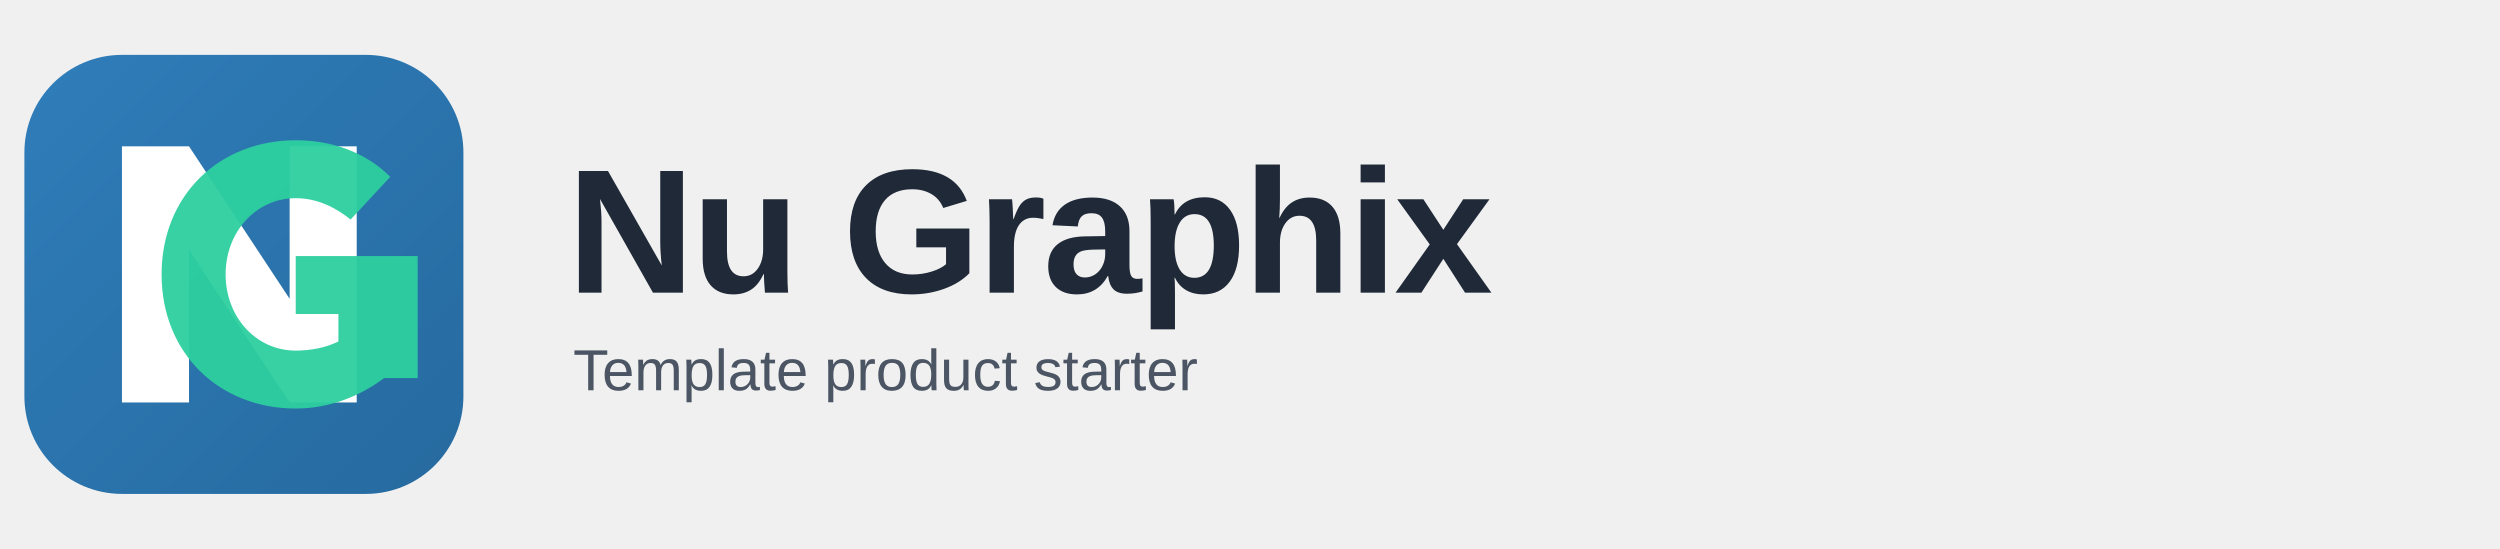
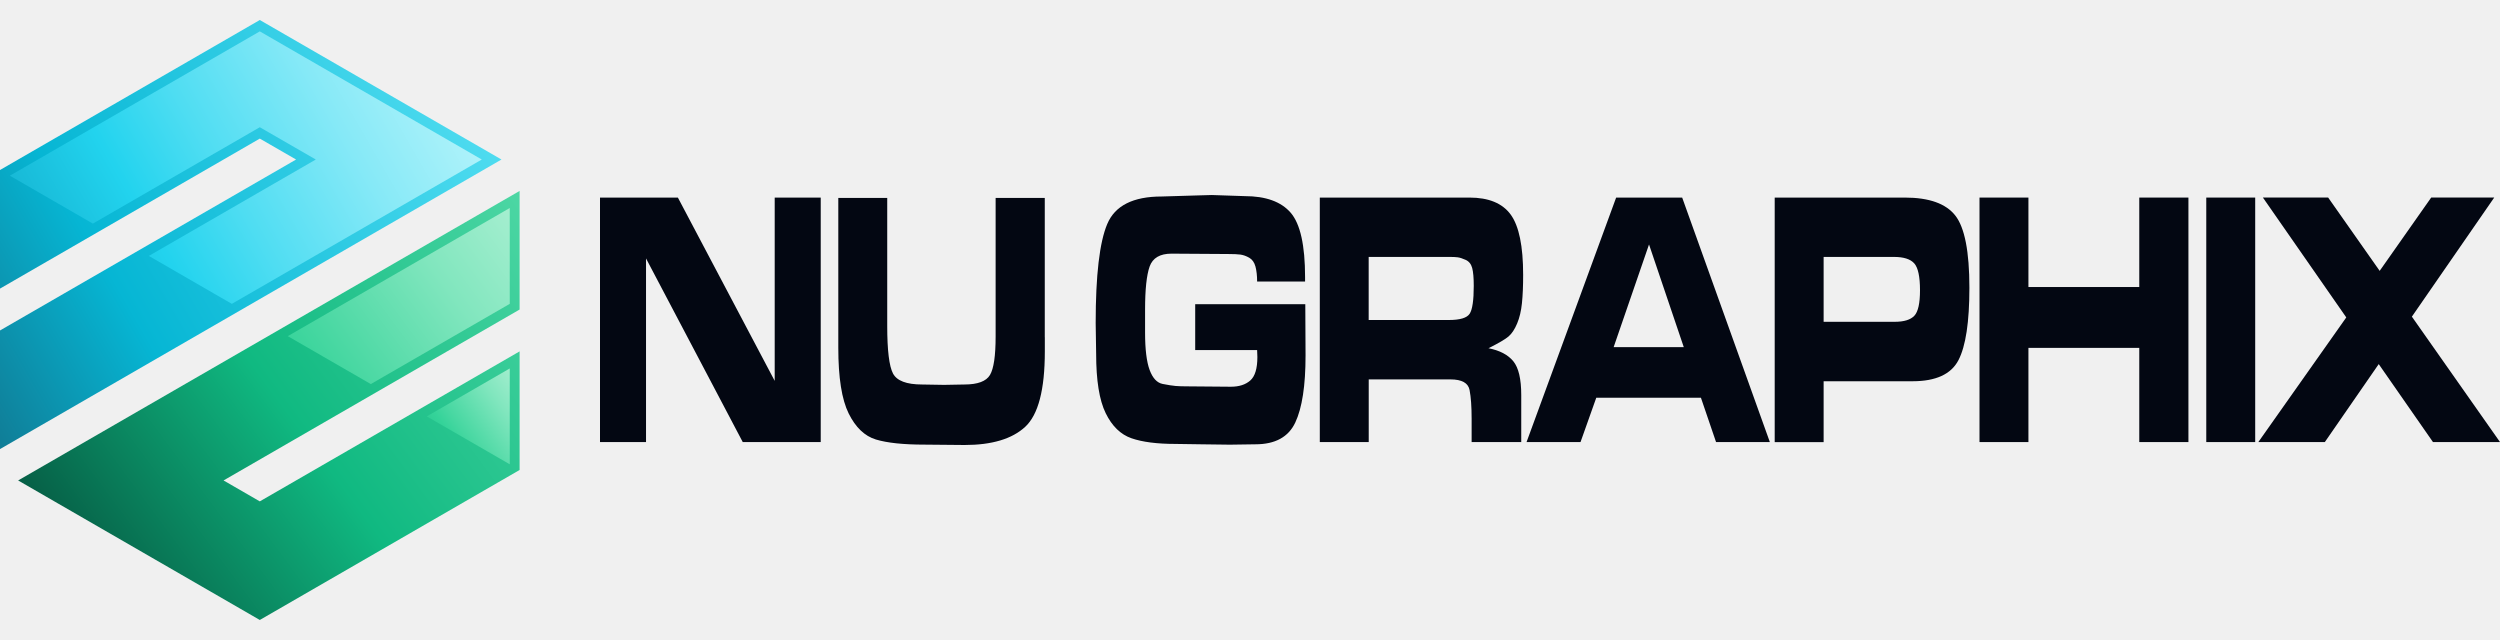
- <svg xmlns="http://www.w3.org/2000/svg" viewBox="0 0 820 180" role="img" aria-labelledby="title desc">
+ <svg xmlns="http://www.w3.org/2000/svg" id="Layer_1" version="1.1" viewBox="0 0 1000 256">
  <defs>
-     <linearGradient id="ngBlue" x1="0%" y1="0%" x2="100%" y2="100%">
-       <stop offset="0%" stop-color="#2F7DBA" />
-       <stop offset="100%" stop-color="#266A9F" />
+     <style>
+       .st0 {
+         fill: url(#linear-gradient2);
+       }
+ 
+       .st1 {
+         fill: #030712;
+       }
+ 
+       .st2 {
+         fill: url(#linear-gradient1);
+       }
+ 
+       .st3 {
+         fill: url(#linear-gradient4);
+       }
+ 
+       .st4 {
+         fill: url(#linear-gradient3);
+       }
+ 
+       .st5 {
+         fill: url(#linear-gradient);
+       }
+     </style>
+     <linearGradient id="linear-gradient" x1="-58.75" y1="157.73" x2="221.53" y2="-4.09" gradientUnits="userSpaceOnUse">
+       <stop offset="0" stop-color="#155e75" />
+       <stop offset=".35" stop-color="#06b6d4" />
+       <stop offset="1" stop-color="#67e8f9" />
+     </linearGradient>
+     <linearGradient id="linear-gradient1" x1="-24.99" y1="138.24" x2="215.2" y2="-.43" gradientUnits="userSpaceOnUse">
+       <stop offset="0" stop-color="#0891b2" />
+       <stop offset=".35" stop-color="#22d3ee" />
+       <stop offset=".48" stop-color="#4fddf2" />
+       <stop offset=".66" stop-color="#86e9f7" />
+       <stop offset=".81" stop-color="#adf2fa" />
+       <stop offset=".93" stop-color="#c6f7fd" />
+       <stop offset="1" stop-color="#cffafe" />
+     </linearGradient>
+     <linearGradient id="linear-gradient2" x1="41.75" y1="238.79" x2="278.52" y2="63.55" gradientUnits="userSpaceOnUse">
+       <stop offset="0" stop-color="#065f46" />
+       <stop offset=".35" stop-color="#10b981" />
+       <stop offset=".69" stop-color="#3fd09c" />
+       <stop offset="1" stop-color="#6ee7b7" />
+     </linearGradient>
+     <linearGradient id="linear-gradient3" x1="51.31" y1="208.08" x2="259.82" y2="53.76" gradientUnits="userSpaceOnUse">
+       <stop offset="0" stop-color="#059669" />
+       <stop offset=".35" stop-color="#34d399" />
+       <stop offset=".41" stop-color="#46d7a1" />
+       <stop offset=".61" stop-color="#81e6be" />
+       <stop offset=".79" stop-color="#acf0d3" />
+       <stop offset=".92" stop-color="#c7f7e0" />
+       <stop offset="1" stop-color="#d1fae5" />
+     </linearGradient>
+     <linearGradient id="linear-gradient4" x1="152.58" y1="201.84" x2="230.55" y2="144.13" gradientUnits="userSpaceOnUse">
+       <stop offset="0" stop-color="#059669" />
+       <stop offset=".4" stop-color="#34d399" />
+       <stop offset=".45" stop-color="#46d7a1" />
+       <stop offset=".64" stop-color="#81e6be" />
+       <stop offset=".8" stop-color="#acf0d3" />
+       <stop offset=".93" stop-color="#c7f7e0" />
+       <stop offset="1" stop-color="#d1fae5" />
    </linearGradient>
  </defs>
-   <rect x="8" y="18" width="144" height="144" rx="32" fill="url(#ngBlue)" />
-   <path d="M40 132V48h22l33 50V48h22v84H95L62 82v50H40z" fill="#ffffff" />
-   <path d="M126 124c-8 6-18 10-29 10-25 0-44-18-44-44s19-44 44-44c12 0 23 4 31 12l-13 14c-5-4-11-7-18-7-13 0-23 11-23 25s10 25 23 25c5 0 10-1 14-3v-9H97V84h40v40h-11z" fill="#2ECFA0" fill-opacity="0.95" />
-   <g fill="#1F2937">
-     <text x="186" y="96" font-size="58" font-weight="700" font-family="Avenir Next, Segoe UI, Arial, sans-serif" letter-spacing="-1">Nu Graphix</text>
-     <text x="188" y="128" font-size="19" font-weight="500" font-family="Avenir Next, Segoe UI, Arial, sans-serif" fill="#4B5563">Template product starter</text>
+   <g>
+     <polygon id="n-base" class="st5" points="200.59 63.81 0 179.63 0 132.19 118.43 63.81 103.92 55.44 0 115.44 0 68 51.96 38 103.92 8 155.88 38 200.59 63.81" />
+     <polygon id="n-highlight" class="st2" points="192.71 63.81 92.73 121.54 59.53 102.37 126.31 63.81 103.92 50.89 37.14 89.44 3.94 70.28 103.92 12.55 192.71 63.81" />
+     <path id="u-base" class="st0" d="M207.85,123.81l-118.43,68.37,14.5,8.37,103.92-60v47.44c-25.9,14.96-78.03,45.05-103.92,60-24.04-13.88-72.79-42.03-96.67-55.81l200.59-115.81v47.44Z" />
+     <polygon id="u-highlight-1" class="st4" points="203.9 83.2 203.9 121.54 148.32 153.63 115.11 134.46 203.9 83.2" />
+     <polygon id="u-highlight-2" class="st3" points="170.7 166.56 203.9 147.38 203.9 185.72 170.7 166.56" />
+   </g>
+   <g>
+     <path class="st1" d="M297.1,176.83l-38.69-73.46v73.46h-18.41v-97.8h31.15l38.73,73.32v-73.32h18.41v97.8h-31.19Z" />
+     <path class="st1" d="M417.93,134.89v5.72c0,15.25-2.62,25.29-7.86,30.13-5.24,4.84-13.32,7.26-24.24,7.26l-16-.15c-8.48,0-14.97-.69-19.47-2.05-4.5-1.37-8.13-4.84-10.89-10.41-2.76-5.57-4.15-14.32-4.15-26.25v-59.97h19.57v51.17c0,9.77.77,16.13,2.31,19.06,1.54,2.93,5.43,4.4,11.66,4.4l8.77.15,8.1-.15c5.33,0,8.75-1.27,10.26-3.81,1.51-2.54,2.26-7.67,2.26-15.39v-55.42h19.66v55.72Z" />
+     <path class="st1" d="M522.12,121.7l.1,20.53c0,12.03-1.37,20.95-4.1,26.76-2.73,5.82-8.05,8.73-15.95,8.73l-10.22.15-11.66-.15-10.12-.15c-7.39,0-13.25-.76-17.59-2.27s-7.78-4.86-10.31-10.04c-2.54-5.18-3.81-13.1-3.81-23.75l-.19-12.32c0-19.06,1.54-32.26,4.63-39.59,3.08-7.33,10.34-11,21.78-11l14.65-.44,5.4-.15,13.11.44c8.48,0,14.63,2.22,18.46,6.67,3.82,4.45,5.73,13.03,5.73,25.73v1.76h-19.18c0-2.35-.23-4.35-.67-6.01-.45-1.66-1.29-2.83-2.51-3.52-1.22-.68-2.39-1.1-3.52-1.25-1.13-.15-2.75-.22-4.87-.22l-22.65-.15c-4.63,0-7.55,1.71-8.77,5.13-1.22,3.42-1.83,9.19-1.83,17.3v9.09c0,6.75.61,11.75,1.83,15.03,1.22,3.28,2.96,5.13,5.21,5.57,2.25.44,3.98.71,5.2.81,1.22.1,2.76.15,4.63.15l17.45.15c3.28,0,5.86-.83,7.76-2.49,1.89-1.66,2.84-4.79,2.84-9.39l-.1-2.79h-24.77v-18.33h44.05Z" />
+     <path class="st1" d="M587.76,79.03c7.71,0,13.22,2.27,16.53,6.82,3.31,4.55,4.97,12.59,4.97,24.12,0,4.4-.16,8.16-.48,11.29-.32,3.13-.96,5.84-1.93,8.14-.96,2.3-2.09,4.01-3.37,5.13-1.28,1.12-3.98,2.71-8.09,4.76,4.5.88,7.81,2.62,9.93,5.21,2.12,2.59,3.18,7.11,3.18,13.56v18.77h-19.85v-9.38c0-4.79-.27-8.6-.82-11.44-.55-2.83-3.1-4.25-7.66-4.25h-32.68v25.07h-19.57v-97.8h59.86ZM579.57,128c4.43,0,7.19-.83,8.29-2.49,1.09-1.66,1.64-5.38,1.64-11.15,0-3.22-.21-5.62-.63-7.18-.42-1.56-1.29-2.64-2.6-3.23-1.32-.59-2.39-.93-3.23-1.03-.84-.1-1.83-.15-2.99-.15h-32.58v25.22h32.1Z" />
+     <path class="st1" d="M632.2,176.83h-21.58l35.84-97.8h26.41l35.07,97.8h-21.52l-6.05-17.74h-41.86l-6.3,17.74ZM645.47,138.85h28.04l-13.9-41.07-14.15,41.07Z" />
+     <path class="st1" d="M761.93,79.03c9.7,0,16.43,2.4,20.19,7.19,3.76,4.79,5.64,14.42,5.64,28.89,0,13.69-1.46,23.34-4.38,28.96-2.93,5.62-9.05,8.43-18.36,8.43h-35.57v24.34h-19.57v-97.8h52.05ZM768,116.12c0-5.47-.77-9.07-2.31-10.78-1.54-1.71-4.24-2.57-8.1-2.57h-28.14v25.95h28.43c3.73,0,6.35-.81,7.86-2.42,1.51-1.61,2.26-5.01,2.26-10.19Z" />
+     <path class="st1" d="M875.37,79.03v97.8h-19.66v-37.68h-44.34v37.68h-19.57v-97.8h19.57v35.78h44.34v-35.78h19.66Z" />
+     <path class="st1" d="M882.51,176.83v-97.8h19.57v97.8h-19.57Z" />
+     <path class="st1" d="M1000,176.83h-26.81l-21.7-31.19-21.56,31.19h-26.6l35.18-49.86-33.35-47.95h26.1l20.61,29.33,20.61-29.33h25.21l-32.94,47.64,35.25,50.16Z" />
  </g>
</svg>
